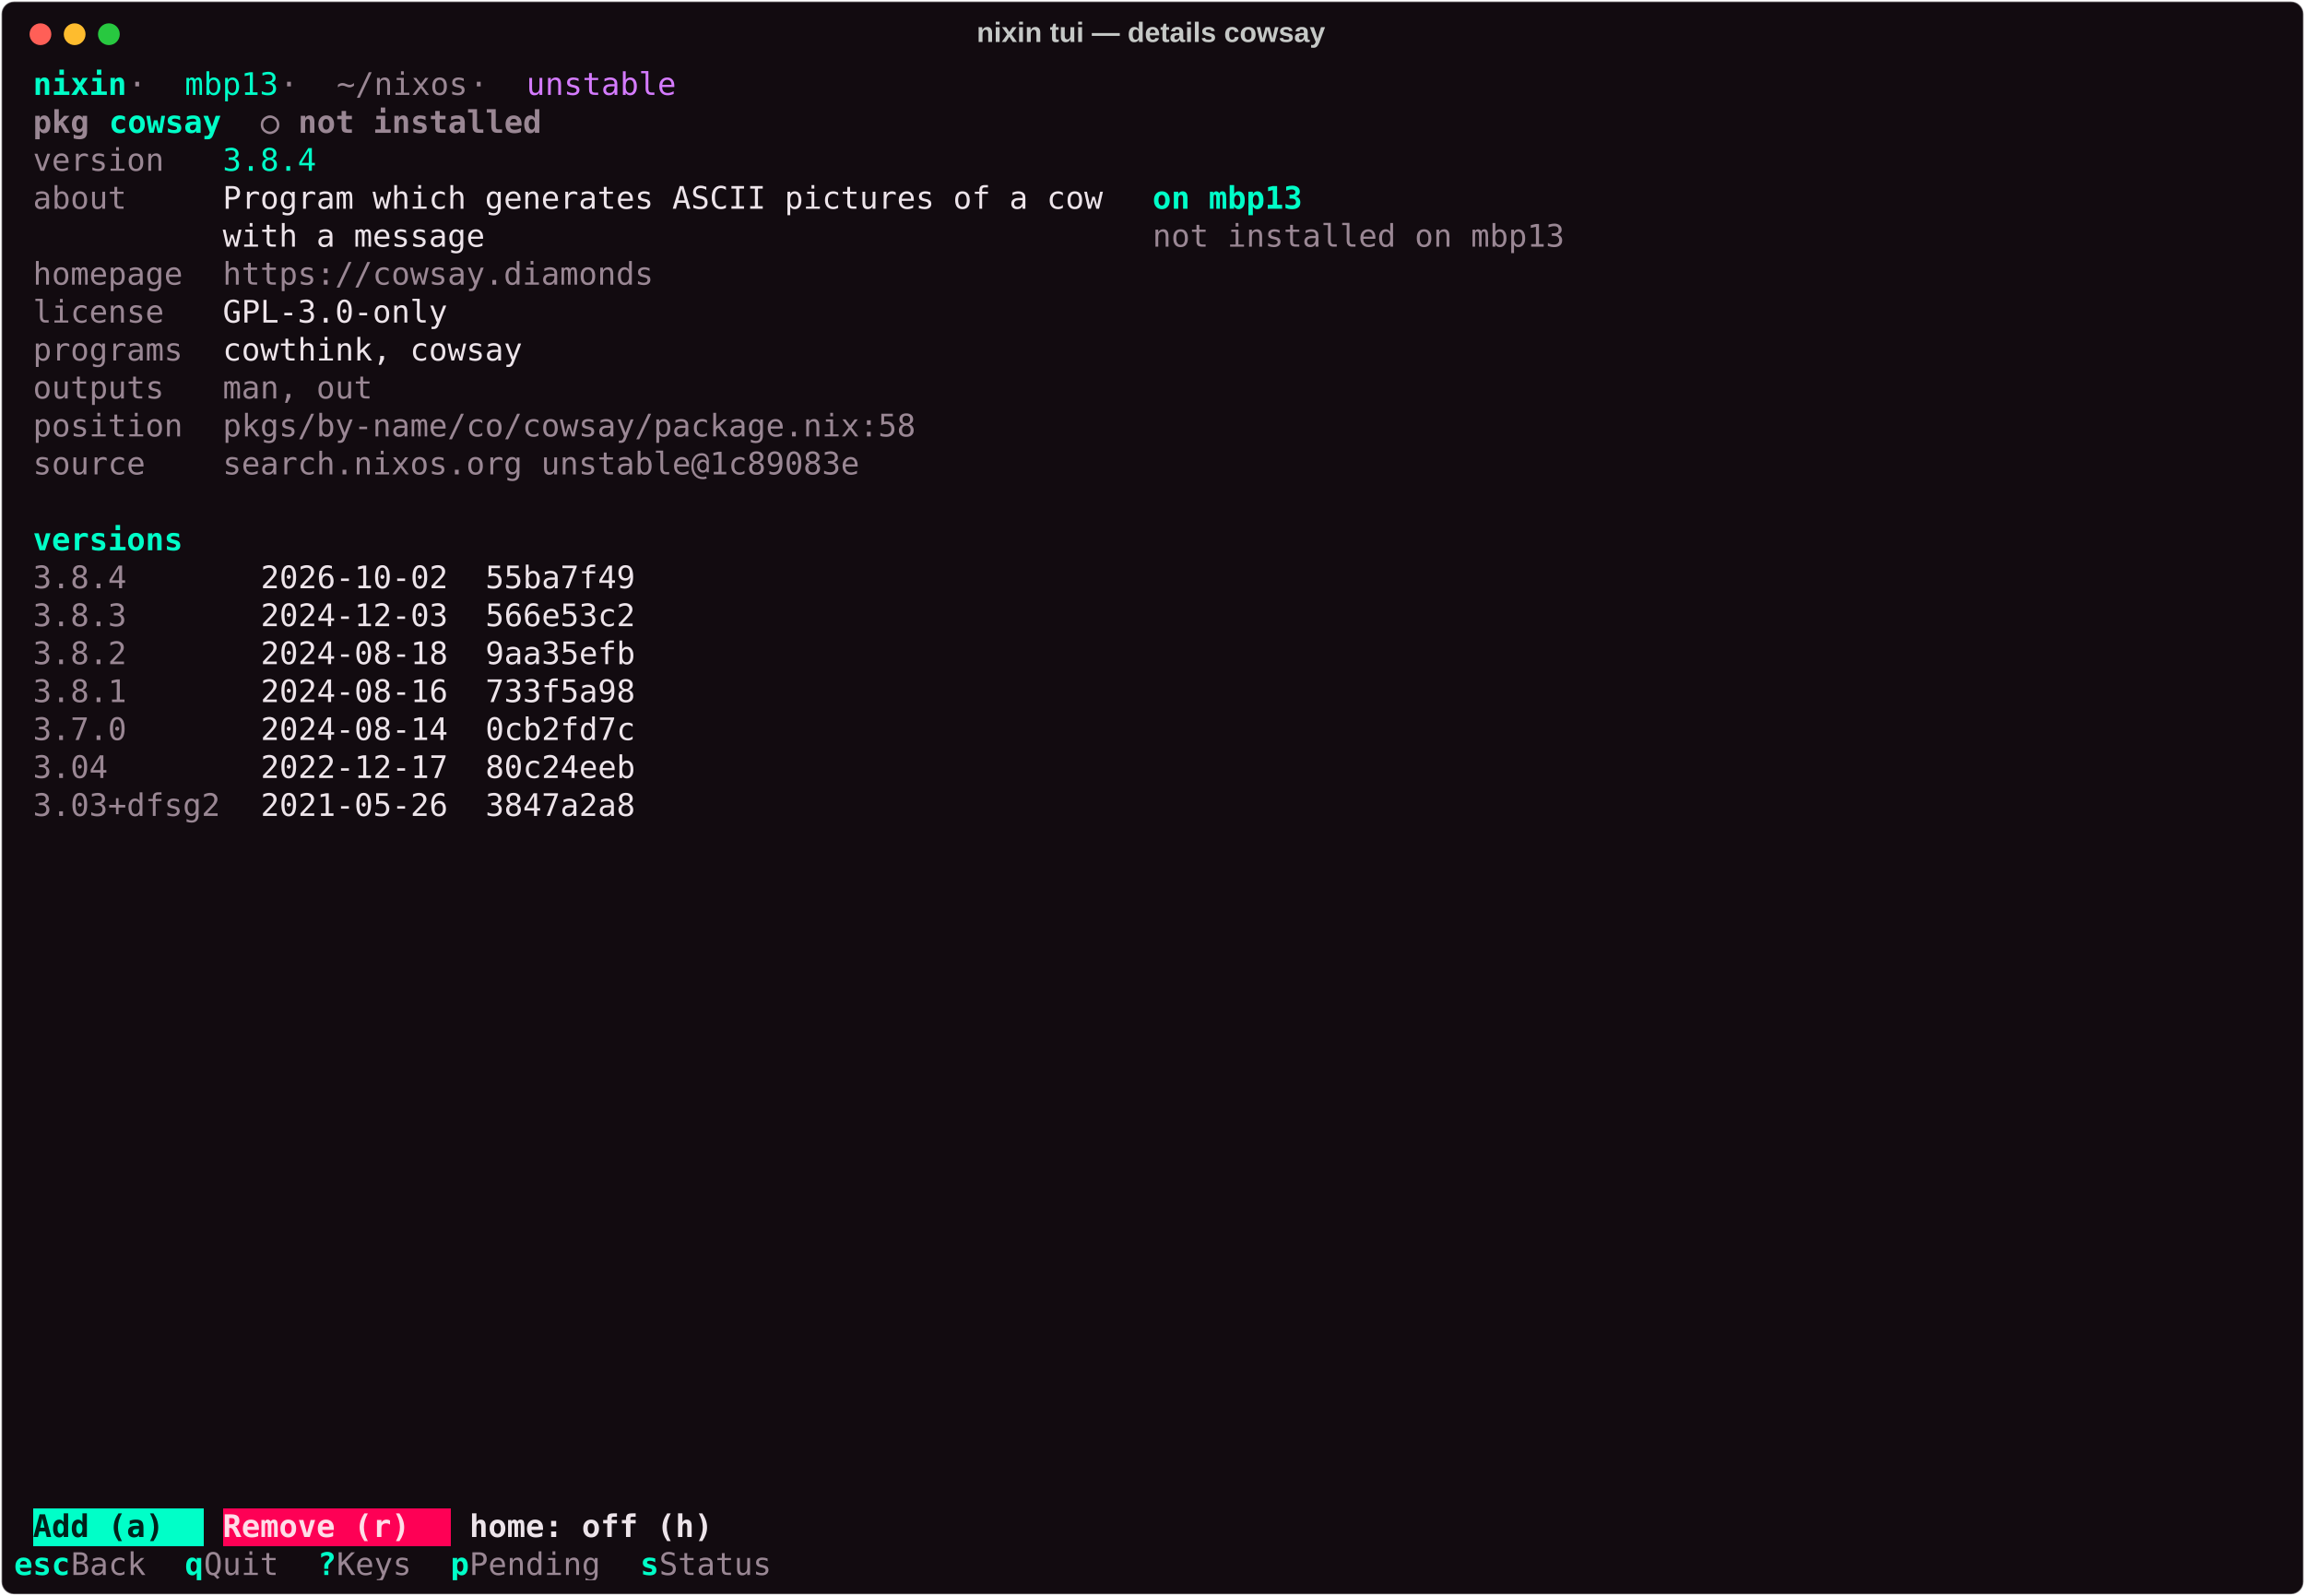
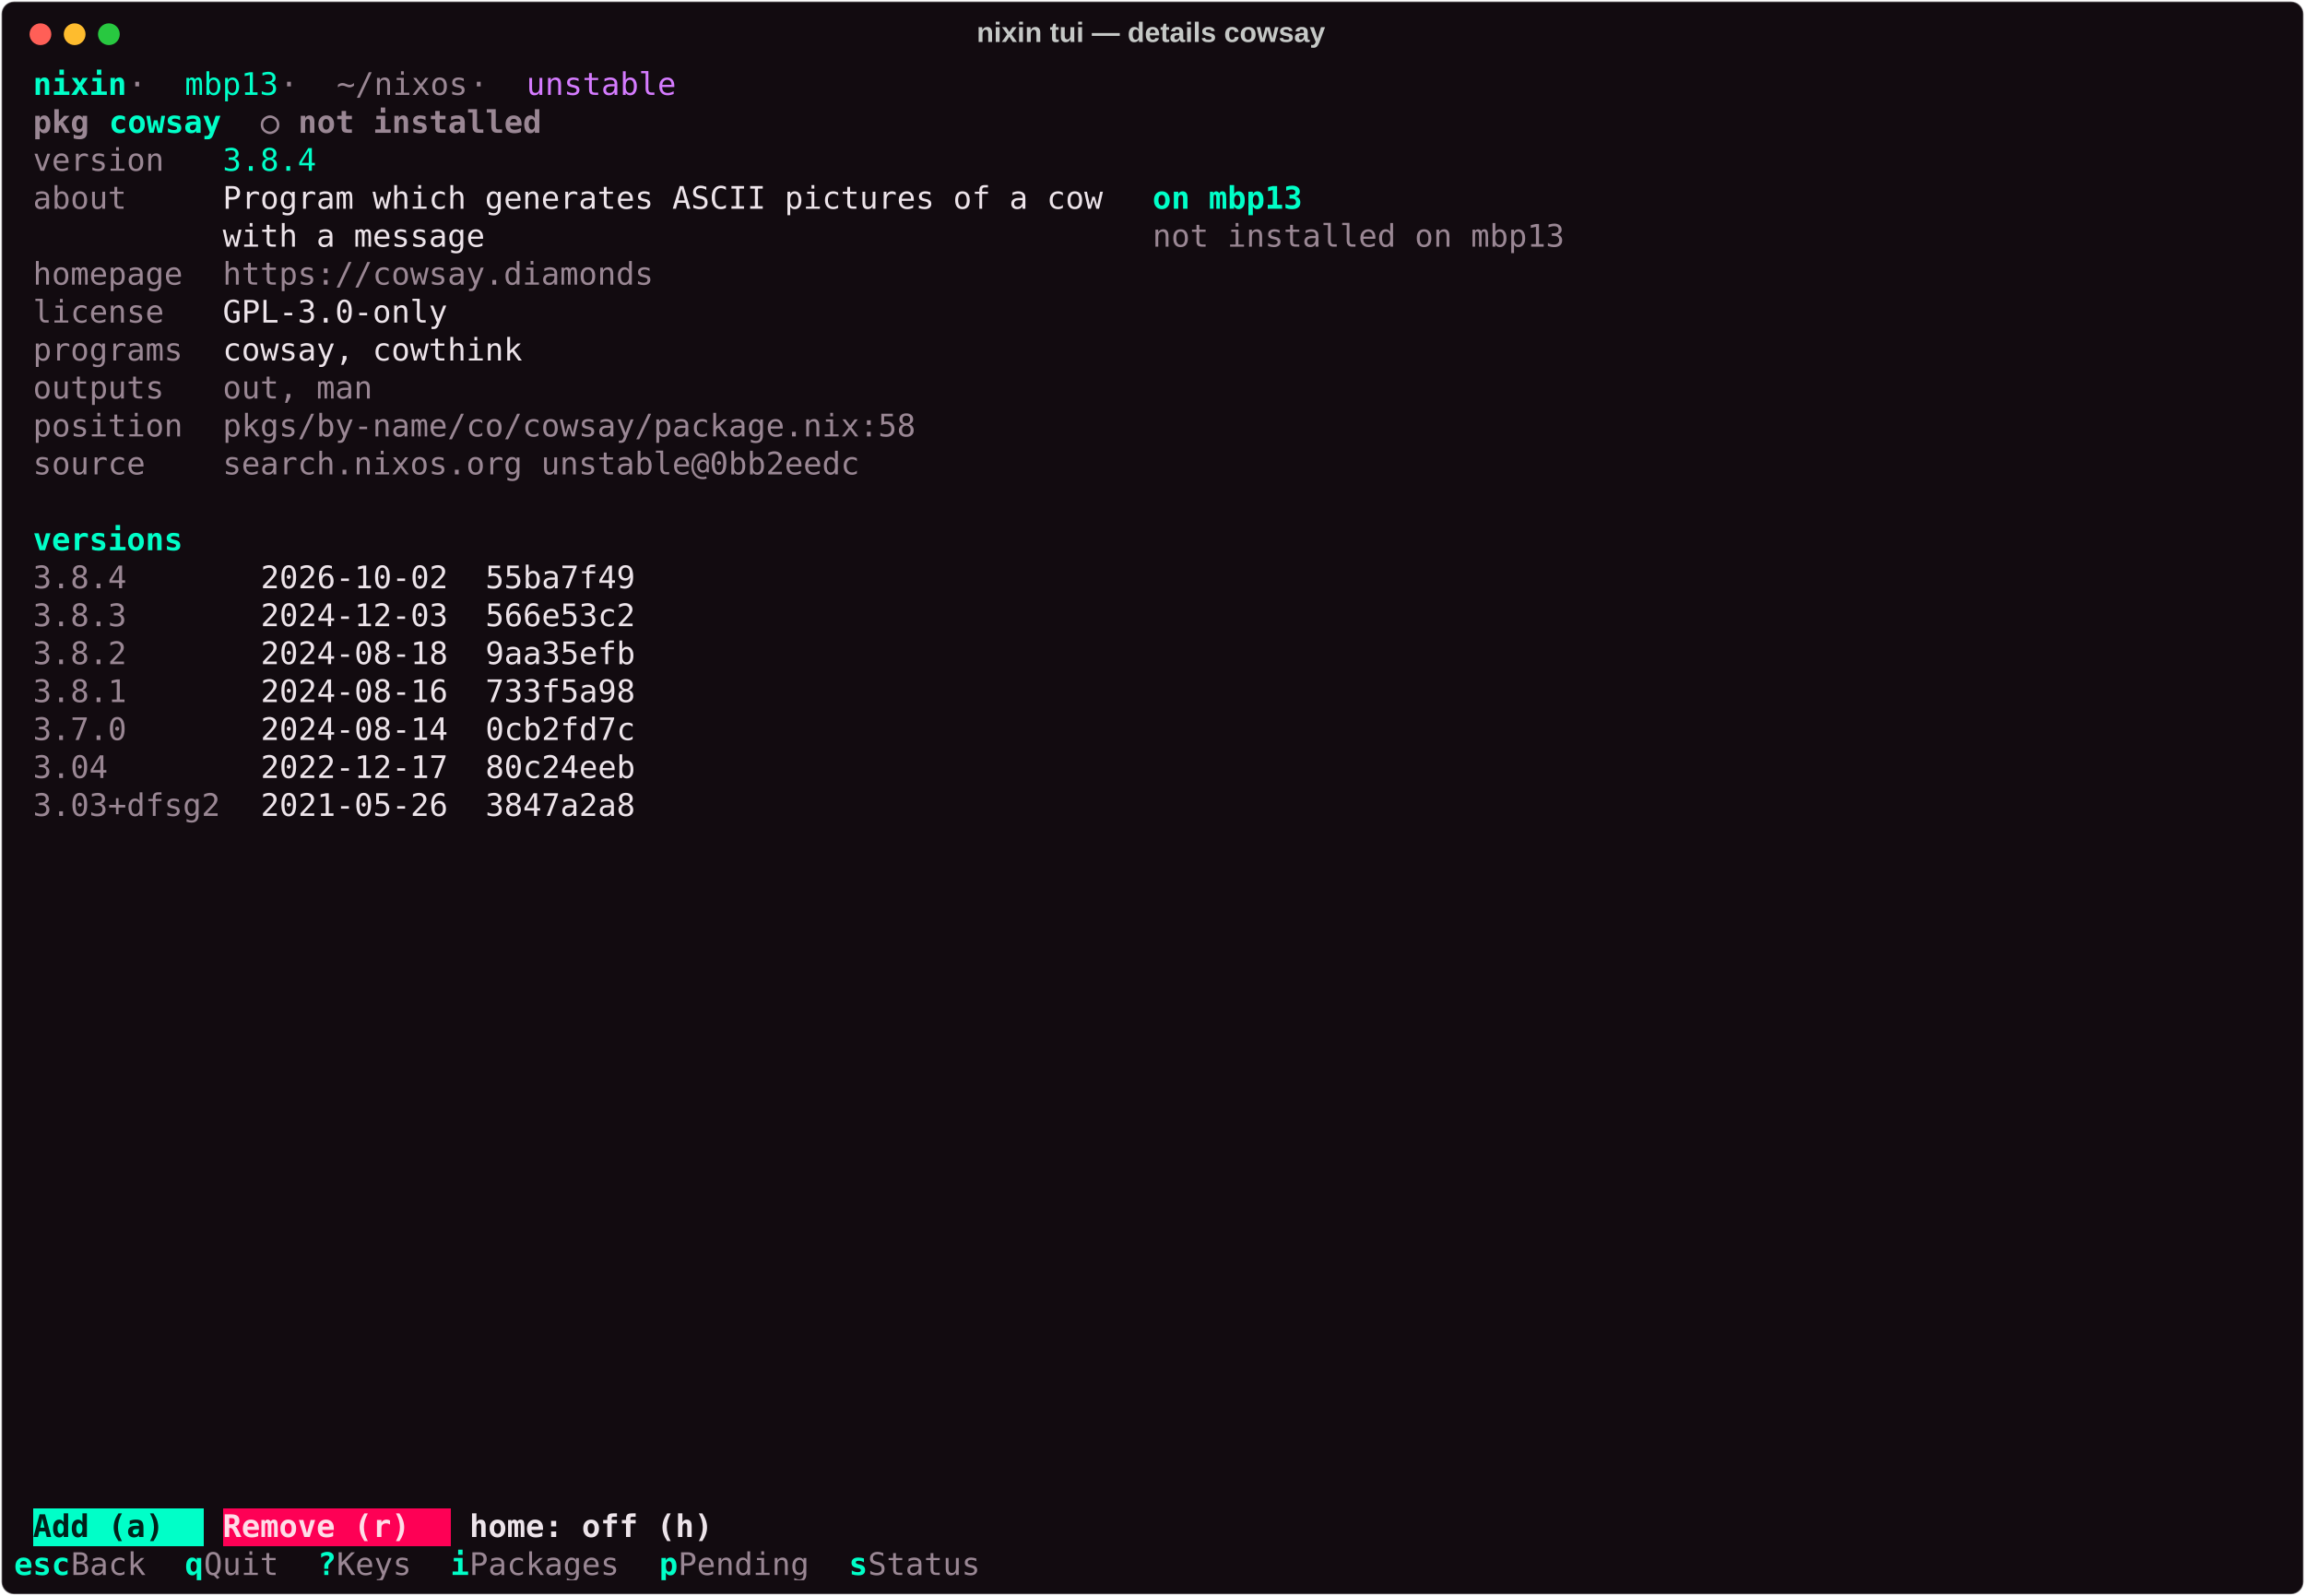
<svg xmlns="http://www.w3.org/2000/svg" class="rich-terminal" viewBox="0 0 1482 1026.0">
  <style>

    @font-face {
        font-family: "Fira Code";
        src: local("FiraCode-Regular"),
                url("https://cdnjs.cloudflare.com/ajax/libs/firacode/6.2.0/woff2/FiraCode-Regular.woff2") format("woff2"),
                url("https://cdnjs.cloudflare.com/ajax/libs/firacode/6.2.0/woff/FiraCode-Regular.woff") format("woff");
        font-style: normal;
        font-weight: 400;
    }
    @font-face {
        font-family: "Fira Code";
        src: local("FiraCode-Bold"),
                url("https://cdnjs.cloudflare.com/ajax/libs/firacode/6.2.0/woff2/FiraCode-Bold.woff2") format("woff2"),
                url("https://cdnjs.cloudflare.com/ajax/libs/firacode/6.2.0/woff/FiraCode-Bold.woff") format("woff");
        font-style: bold;
        font-weight: 700;
    }

-     .terminal-1803252256-matrix {
+     .terminal-4208472569-matrix {
        font-family: Fira Code, monospace;
        font-size: 20px;
        line-height: 24.4px;
        font-variant-east-asian: full-width;
    }

-     .terminal-1803252256-title {
+     .terminal-4208472569-title {
        font-size: 18px;
        font-weight: bold;
        font-family: arial;
    }

-     .terminal-1803252256-r1 { fill: #c5c8c6 }
- .terminal-1803252256-r2 { fill: #00ffc8;font-weight: bold }
- .terminal-1803252256-r3 { fill: #9a8794 }
- .terminal-1803252256-r4 { fill: #00ffc8 }
- .terminal-1803252256-r5 { fill: #d57bff }
- .terminal-1803252256-r6 { fill: #9a8794;font-weight: bold }
- .terminal-1803252256-r7 { fill: #ede4ea;font-weight: bold }
- .terminal-1803252256-r8 { fill: #ede4ea }
- .terminal-1803252256-r9 { fill: #00211a;font-weight: bold }
- .terminal-1803252256-r10 { fill: #fedde8;font-weight: bold }
+     .terminal-4208472569-r1 { fill: #c5c8c6 }
+ .terminal-4208472569-r2 { fill: #00ffc8;font-weight: bold }
+ .terminal-4208472569-r3 { fill: #9a8794 }
+ .terminal-4208472569-r4 { fill: #00ffc8 }
+ .terminal-4208472569-r5 { fill: #d57bff }
+ .terminal-4208472569-r6 { fill: #9a8794;font-weight: bold }
+ .terminal-4208472569-r7 { fill: #ede4ea;font-weight: bold }
+ .terminal-4208472569-r8 { fill: #ede4ea }
+ .terminal-4208472569-r9 { fill: #00211a;font-weight: bold }
+ .terminal-4208472569-r10 { fill: #fedde8;font-weight: bold }
    </style>
  <defs>
-     <clipPath id="terminal-1803252256-clip-terminal">
+     <clipPath id="terminal-4208472569-clip-terminal">
      <rect x="0" y="0" width="1463.0" height="975.0" />
    </clipPath>
-     <clipPath id="terminal-1803252256-line-0">
+     <clipPath id="terminal-4208472569-line-0">
      <rect x="0" y="1.5" width="1464" height="24.65" />
    </clipPath>
-     <clipPath id="terminal-1803252256-line-1">
+     <clipPath id="terminal-4208472569-line-1">
      <rect x="0" y="25.9" width="1464" height="24.65" />
    </clipPath>
-     <clipPath id="terminal-1803252256-line-2">
+     <clipPath id="terminal-4208472569-line-2">
      <rect x="0" y="50.3" width="1464" height="24.65" />
    </clipPath>
-     <clipPath id="terminal-1803252256-line-3">
+     <clipPath id="terminal-4208472569-line-3">
      <rect x="0" y="74.7" width="1464" height="24.65" />
    </clipPath>
-     <clipPath id="terminal-1803252256-line-4">
+     <clipPath id="terminal-4208472569-line-4">
      <rect x="0" y="99.1" width="1464" height="24.65" />
    </clipPath>
-     <clipPath id="terminal-1803252256-line-5">
+     <clipPath id="terminal-4208472569-line-5">
      <rect x="0" y="123.5" width="1464" height="24.65" />
    </clipPath>
-     <clipPath id="terminal-1803252256-line-6">
+     <clipPath id="terminal-4208472569-line-6">
      <rect x="0" y="147.9" width="1464" height="24.65" />
    </clipPath>
-     <clipPath id="terminal-1803252256-line-7">
+     <clipPath id="terminal-4208472569-line-7">
      <rect x="0" y="172.3" width="1464" height="24.65" />
    </clipPath>
-     <clipPath id="terminal-1803252256-line-8">
+     <clipPath id="terminal-4208472569-line-8">
      <rect x="0" y="196.7" width="1464" height="24.65" />
    </clipPath>
-     <clipPath id="terminal-1803252256-line-9">
+     <clipPath id="terminal-4208472569-line-9">
      <rect x="0" y="221.1" width="1464" height="24.65" />
    </clipPath>
-     <clipPath id="terminal-1803252256-line-10">
+     <clipPath id="terminal-4208472569-line-10">
      <rect x="0" y="245.5" width="1464" height="24.65" />
    </clipPath>
-     <clipPath id="terminal-1803252256-line-11">
+     <clipPath id="terminal-4208472569-line-11">
      <rect x="0" y="269.9" width="1464" height="24.65" />
    </clipPath>
-     <clipPath id="terminal-1803252256-line-12">
+     <clipPath id="terminal-4208472569-line-12">
      <rect x="0" y="294.3" width="1464" height="24.65" />
    </clipPath>
-     <clipPath id="terminal-1803252256-line-13">
+     <clipPath id="terminal-4208472569-line-13">
      <rect x="0" y="318.7" width="1464" height="24.65" />
    </clipPath>
-     <clipPath id="terminal-1803252256-line-14">
+     <clipPath id="terminal-4208472569-line-14">
      <rect x="0" y="343.1" width="1464" height="24.65" />
    </clipPath>
-     <clipPath id="terminal-1803252256-line-15">
+     <clipPath id="terminal-4208472569-line-15">
      <rect x="0" y="367.5" width="1464" height="24.65" />
    </clipPath>
-     <clipPath id="terminal-1803252256-line-16">
+     <clipPath id="terminal-4208472569-line-16">
      <rect x="0" y="391.9" width="1464" height="24.65" />
    </clipPath>
-     <clipPath id="terminal-1803252256-line-17">
+     <clipPath id="terminal-4208472569-line-17">
      <rect x="0" y="416.3" width="1464" height="24.65" />
    </clipPath>
-     <clipPath id="terminal-1803252256-line-18">
+     <clipPath id="terminal-4208472569-line-18">
      <rect x="0" y="440.7" width="1464" height="24.65" />
    </clipPath>
-     <clipPath id="terminal-1803252256-line-19">
+     <clipPath id="terminal-4208472569-line-19">
      <rect x="0" y="465.1" width="1464" height="24.65" />
    </clipPath>
-     <clipPath id="terminal-1803252256-line-20">
+     <clipPath id="terminal-4208472569-line-20">
      <rect x="0" y="489.5" width="1464" height="24.65" />
    </clipPath>
-     <clipPath id="terminal-1803252256-line-21">
+     <clipPath id="terminal-4208472569-line-21">
      <rect x="0" y="513.9" width="1464" height="24.65" />
    </clipPath>
-     <clipPath id="terminal-1803252256-line-22">
+     <clipPath id="terminal-4208472569-line-22">
      <rect x="0" y="538.3" width="1464" height="24.65" />
    </clipPath>
-     <clipPath id="terminal-1803252256-line-23">
+     <clipPath id="terminal-4208472569-line-23">
      <rect x="0" y="562.7" width="1464" height="24.65" />
    </clipPath>
-     <clipPath id="terminal-1803252256-line-24">
+     <clipPath id="terminal-4208472569-line-24">
      <rect x="0" y="587.1" width="1464" height="24.65" />
    </clipPath>
-     <clipPath id="terminal-1803252256-line-25">
+     <clipPath id="terminal-4208472569-line-25">
      <rect x="0" y="611.5" width="1464" height="24.65" />
    </clipPath>
-     <clipPath id="terminal-1803252256-line-26">
+     <clipPath id="terminal-4208472569-line-26">
      <rect x="0" y="635.9" width="1464" height="24.65" />
    </clipPath>
-     <clipPath id="terminal-1803252256-line-27">
+     <clipPath id="terminal-4208472569-line-27">
      <rect x="0" y="660.3" width="1464" height="24.65" />
    </clipPath>
-     <clipPath id="terminal-1803252256-line-28">
+     <clipPath id="terminal-4208472569-line-28">
      <rect x="0" y="684.7" width="1464" height="24.65" />
    </clipPath>
-     <clipPath id="terminal-1803252256-line-29">
+     <clipPath id="terminal-4208472569-line-29">
      <rect x="0" y="709.1" width="1464" height="24.65" />
    </clipPath>
-     <clipPath id="terminal-1803252256-line-30">
+     <clipPath id="terminal-4208472569-line-30">
      <rect x="0" y="733.5" width="1464" height="24.65" />
    </clipPath>
-     <clipPath id="terminal-1803252256-line-31">
+     <clipPath id="terminal-4208472569-line-31">
      <rect x="0" y="757.9" width="1464" height="24.65" />
    </clipPath>
-     <clipPath id="terminal-1803252256-line-32">
+     <clipPath id="terminal-4208472569-line-32">
      <rect x="0" y="782.3" width="1464" height="24.65" />
    </clipPath>
-     <clipPath id="terminal-1803252256-line-33">
+     <clipPath id="terminal-4208472569-line-33">
      <rect x="0" y="806.7" width="1464" height="24.65" />
    </clipPath>
-     <clipPath id="terminal-1803252256-line-34">
+     <clipPath id="terminal-4208472569-line-34">
      <rect x="0" y="831.1" width="1464" height="24.65" />
    </clipPath>
-     <clipPath id="terminal-1803252256-line-35">
+     <clipPath id="terminal-4208472569-line-35">
      <rect x="0" y="855.5" width="1464" height="24.65" />
    </clipPath>
-     <clipPath id="terminal-1803252256-line-36">
+     <clipPath id="terminal-4208472569-line-36">
      <rect x="0" y="879.9" width="1464" height="24.65" />
    </clipPath>
-     <clipPath id="terminal-1803252256-line-37">
+     <clipPath id="terminal-4208472569-line-37">
      <rect x="0" y="904.3" width="1464" height="24.65" />
    </clipPath>
-     <clipPath id="terminal-1803252256-line-38">
+     <clipPath id="terminal-4208472569-line-38">
      <rect x="0" y="928.7" width="1464" height="24.65" />
    </clipPath>
  </defs>
  <rect fill="#120b10" stroke="rgba(255,255,255,0.35)" stroke-width="1" x="1" y="1" width="1480" height="1024" rx="8" />
-   <text class="terminal-1803252256-title" fill="#c5c8c6" text-anchor="middle" x="740" y="27">nixin tui — details cowsay</text>
+   <text class="terminal-4208472569-title" fill="#c5c8c6" text-anchor="middle" x="740" y="27">nixin tui — details cowsay</text>
  <g transform="translate(26,22)">
    <circle cx="0" cy="0" r="7" fill="#ff5f57" />
    <circle cx="22" cy="0" r="7" fill="#febc2e" />
    <circle cx="44" cy="0" r="7" fill="#28c840" />
  </g>
-   <g transform="translate(9, 41)" clip-path="url(#terminal-1803252256-clip-terminal)">
+   <g transform="translate(9, 41)" clip-path="url(#terminal-4208472569-clip-terminal)">
    <rect fill="#00ffc8" x="12.2" y="928.7" width="109.8" height="24.65" shape-rendering="crispEdges" />
    <rect fill="#fe0055" x="134.2" y="928.7" width="146.4" height="24.65" shape-rendering="crispEdges" />
-     <g class="terminal-1803252256-matrix">
-       <text class="terminal-1803252256-r2" x="12.2" y="20" textLength="61" clip-path="url(#terminal-1803252256-line-0)">nixin</text>
-       <text class="terminal-1803252256-r3" x="73.2" y="20" textLength="36.6" clip-path="url(#terminal-1803252256-line-0)"> · </text>
-       <text class="terminal-1803252256-r4" x="109.8" y="20" textLength="61" clip-path="url(#terminal-1803252256-line-0)">mbp13</text>
-       <text class="terminal-1803252256-r3" x="170.8" y="20" textLength="36.6" clip-path="url(#terminal-1803252256-line-0)"> · </text>
-       <text class="terminal-1803252256-r3" x="207.4" y="20" textLength="85.4" clip-path="url(#terminal-1803252256-line-0)">~/nixos</text>
-       <text class="terminal-1803252256-r3" x="292.8" y="20" textLength="36.6" clip-path="url(#terminal-1803252256-line-0)"> · </text>
-       <text class="terminal-1803252256-r5" x="329.4" y="20" textLength="97.6" clip-path="url(#terminal-1803252256-line-0)">unstable</text>
-       <text class="terminal-1803252256-r1" x="1464" y="20" textLength="12.2" clip-path="url(#terminal-1803252256-line-0)">
- </text>
-       <text class="terminal-1803252256-r6" x="12.2" y="44.4" textLength="48.8" clip-path="url(#terminal-1803252256-line-1)">pkg </text>
-       <text class="terminal-1803252256-r2" x="61" y="44.4" textLength="73.2" clip-path="url(#terminal-1803252256-line-1)">cowsay</text>
-       <text class="terminal-1803252256-r6" x="158.6" y="44.4" textLength="183" clip-path="url(#terminal-1803252256-line-1)">○ not installed</text>
-       <text class="terminal-1803252256-r1" x="1464" y="44.4" textLength="12.2" clip-path="url(#terminal-1803252256-line-1)">
- </text>
-       <text class="terminal-1803252256-r3" x="12.2" y="68.8" textLength="97.6" clip-path="url(#terminal-1803252256-line-2)">version </text>
-       <text class="terminal-1803252256-r4" x="134.2" y="68.8" textLength="573.4" clip-path="url(#terminal-1803252256-line-2)">3.8.4                                          </text>
-       <text class="terminal-1803252256-r1" x="1464" y="68.8" textLength="12.2" clip-path="url(#terminal-1803252256-line-2)">
- </text>
-       <text class="terminal-1803252256-r3" x="12.2" y="93.2" textLength="97.6" clip-path="url(#terminal-1803252256-line-3)">about   </text>
-       <text class="terminal-1803252256-r8" x="134.2" y="93.2" textLength="573.4" clip-path="url(#terminal-1803252256-line-3)">Program which generates ASCII pictures of a cow</text>
-       <text class="terminal-1803252256-r2" x="732" y="93.2" textLength="97.6" clip-path="url(#terminal-1803252256-line-3)">on mbp13</text>
-       <text class="terminal-1803252256-r1" x="1464" y="93.2" textLength="12.2" clip-path="url(#terminal-1803252256-line-3)">
- </text>
-       <text class="terminal-1803252256-r8" x="134.2" y="117.6" textLength="573.4" clip-path="url(#terminal-1803252256-line-4)">with a message                                 </text>
-       <text class="terminal-1803252256-r3" x="732" y="117.6" textLength="268.4" clip-path="url(#terminal-1803252256-line-4)">not installed on mbp13</text>
-       <text class="terminal-1803252256-r1" x="1464" y="117.6" textLength="12.2" clip-path="url(#terminal-1803252256-line-4)">
- </text>
-       <text class="terminal-1803252256-r3" x="12.2" y="142" textLength="97.6" clip-path="url(#terminal-1803252256-line-5)">homepage</text>
-       <text class="terminal-1803252256-r3" x="134.2" y="142" textLength="573.4" clip-path="url(#terminal-1803252256-line-5)">https://cowsay.diamonds                        </text>
-       <text class="terminal-1803252256-r1" x="1464" y="142" textLength="12.2" clip-path="url(#terminal-1803252256-line-5)">
- </text>
-       <text class="terminal-1803252256-r3" x="12.2" y="166.4" textLength="97.6" clip-path="url(#terminal-1803252256-line-6)">license </text>
-       <text class="terminal-1803252256-r8" x="134.2" y="166.4" textLength="573.4" clip-path="url(#terminal-1803252256-line-6)">GPL-3.0-only                                   </text>
-       <text class="terminal-1803252256-r1" x="1464" y="166.4" textLength="12.2" clip-path="url(#terminal-1803252256-line-6)">
- </text>
-       <text class="terminal-1803252256-r3" x="12.2" y="190.8" textLength="97.6" clip-path="url(#terminal-1803252256-line-7)">programs</text>
-       <text class="terminal-1803252256-r8" x="134.2" y="190.8" textLength="573.4" clip-path="url(#terminal-1803252256-line-7)">cowthink, cowsay                               </text>
-       <text class="terminal-1803252256-r1" x="1464" y="190.8" textLength="12.2" clip-path="url(#terminal-1803252256-line-7)">
- </text>
-       <text class="terminal-1803252256-r3" x="12.2" y="215.2" textLength="97.6" clip-path="url(#terminal-1803252256-line-8)">outputs </text>
-       <text class="terminal-1803252256-r3" x="134.2" y="215.2" textLength="573.4" clip-path="url(#terminal-1803252256-line-8)">man, out                                       </text>
-       <text class="terminal-1803252256-r1" x="1464" y="215.2" textLength="12.2" clip-path="url(#terminal-1803252256-line-8)">
- </text>
-       <text class="terminal-1803252256-r3" x="12.2" y="239.6" textLength="97.6" clip-path="url(#terminal-1803252256-line-9)">position</text>
-       <text class="terminal-1803252256-r3" x="134.2" y="239.6" textLength="573.4" clip-path="url(#terminal-1803252256-line-9)">pkgs/by-name/co/cowsay/package.nix:58          </text>
-       <text class="terminal-1803252256-r1" x="1464" y="239.6" textLength="12.2" clip-path="url(#terminal-1803252256-line-9)">
- </text>
-       <text class="terminal-1803252256-r3" x="12.2" y="264" textLength="97.6" clip-path="url(#terminal-1803252256-line-10)">source  </text>
-       <text class="terminal-1803252256-r3" x="134.2" y="264" textLength="573.4" clip-path="url(#terminal-1803252256-line-10)">search.nixos.org unstable@1c89083e             </text>
-       <text class="terminal-1803252256-r1" x="1464" y="264" textLength="12.2" clip-path="url(#terminal-1803252256-line-10)">
- </text>
-       <text class="terminal-1803252256-r1" x="1464" y="288.4" textLength="12.2" clip-path="url(#terminal-1803252256-line-11)">
- </text>
-       <text class="terminal-1803252256-r2" x="12.2" y="312.8" textLength="97.6" clip-path="url(#terminal-1803252256-line-12)">versions</text>
-       <text class="terminal-1803252256-r1" x="1464" y="312.8" textLength="12.2" clip-path="url(#terminal-1803252256-line-12)">
- </text>
-       <text class="terminal-1803252256-r3" x="12.2" y="337.2" textLength="122" clip-path="url(#terminal-1803252256-line-13)">3.8.4     </text>
-       <text class="terminal-1803252256-r8" x="158.6" y="337.2" textLength="549" clip-path="url(#terminal-1803252256-line-13)">2026-10-02  55ba7f49                         </text>
-       <text class="terminal-1803252256-r1" x="1464" y="337.2" textLength="12.2" clip-path="url(#terminal-1803252256-line-13)">
- </text>
-       <text class="terminal-1803252256-r3" x="12.2" y="361.6" textLength="122" clip-path="url(#terminal-1803252256-line-14)">3.8.3     </text>
-       <text class="terminal-1803252256-r8" x="158.6" y="361.6" textLength="549" clip-path="url(#terminal-1803252256-line-14)">2024-12-03  566e53c2                         </text>
-       <text class="terminal-1803252256-r1" x="1464" y="361.6" textLength="12.2" clip-path="url(#terminal-1803252256-line-14)">
- </text>
-       <text class="terminal-1803252256-r3" x="12.2" y="386" textLength="122" clip-path="url(#terminal-1803252256-line-15)">3.8.2     </text>
-       <text class="terminal-1803252256-r8" x="158.6" y="386" textLength="549" clip-path="url(#terminal-1803252256-line-15)">2024-08-18  9aa35efb                         </text>
-       <text class="terminal-1803252256-r1" x="1464" y="386" textLength="12.2" clip-path="url(#terminal-1803252256-line-15)">
- </text>
-       <text class="terminal-1803252256-r3" x="12.2" y="410.4" textLength="122" clip-path="url(#terminal-1803252256-line-16)">3.8.1     </text>
-       <text class="terminal-1803252256-r8" x="158.6" y="410.4" textLength="549" clip-path="url(#terminal-1803252256-line-16)">2024-08-16  733f5a98                         </text>
-       <text class="terminal-1803252256-r1" x="1464" y="410.4" textLength="12.2" clip-path="url(#terminal-1803252256-line-16)">
- </text>
-       <text class="terminal-1803252256-r3" x="12.2" y="434.8" textLength="122" clip-path="url(#terminal-1803252256-line-17)">3.7.0     </text>
-       <text class="terminal-1803252256-r8" x="158.6" y="434.8" textLength="549" clip-path="url(#terminal-1803252256-line-17)">2024-08-14  0cb2fd7c                         </text>
-       <text class="terminal-1803252256-r1" x="1464" y="434.8" textLength="12.2" clip-path="url(#terminal-1803252256-line-17)">
- </text>
-       <text class="terminal-1803252256-r3" x="12.2" y="459.2" textLength="122" clip-path="url(#terminal-1803252256-line-18)">3.04      </text>
-       <text class="terminal-1803252256-r8" x="158.6" y="459.2" textLength="549" clip-path="url(#terminal-1803252256-line-18)">2022-12-17  80c24eeb                         </text>
-       <text class="terminal-1803252256-r1" x="1464" y="459.2" textLength="12.2" clip-path="url(#terminal-1803252256-line-18)">
- </text>
-       <text class="terminal-1803252256-r3" x="12.2" y="483.6" textLength="122" clip-path="url(#terminal-1803252256-line-19)">3.03+dfsg2</text>
-       <text class="terminal-1803252256-r8" x="158.6" y="483.6" textLength="549" clip-path="url(#terminal-1803252256-line-19)">2021-05-26  3847a2a8                         </text>
-       <text class="terminal-1803252256-r1" x="1464" y="483.6" textLength="12.2" clip-path="url(#terminal-1803252256-line-19)">
- </text>
-       <text class="terminal-1803252256-r1" x="1464" y="508" textLength="12.2" clip-path="url(#terminal-1803252256-line-20)">
- </text>
-       <text class="terminal-1803252256-r1" x="1464" y="532.4" textLength="12.2" clip-path="url(#terminal-1803252256-line-21)">
- </text>
-       <text class="terminal-1803252256-r1" x="1464" y="556.8" textLength="12.2" clip-path="url(#terminal-1803252256-line-22)">
- </text>
-       <text class="terminal-1803252256-r1" x="1464" y="581.2" textLength="12.2" clip-path="url(#terminal-1803252256-line-23)">
- </text>
-       <text class="terminal-1803252256-r1" x="1464" y="605.6" textLength="12.2" clip-path="url(#terminal-1803252256-line-24)">
- </text>
-       <text class="terminal-1803252256-r1" x="1464" y="630" textLength="12.2" clip-path="url(#terminal-1803252256-line-25)">
- </text>
-       <text class="terminal-1803252256-r1" x="1464" y="654.4" textLength="12.2" clip-path="url(#terminal-1803252256-line-26)">
- </text>
-       <text class="terminal-1803252256-r1" x="1464" y="678.8" textLength="12.2" clip-path="url(#terminal-1803252256-line-27)">
- </text>
-       <text class="terminal-1803252256-r1" x="1464" y="703.2" textLength="12.2" clip-path="url(#terminal-1803252256-line-28)">
- </text>
-       <text class="terminal-1803252256-r1" x="1464" y="727.6" textLength="12.2" clip-path="url(#terminal-1803252256-line-29)">
- </text>
-       <text class="terminal-1803252256-r1" x="1464" y="752" textLength="12.2" clip-path="url(#terminal-1803252256-line-30)">
- </text>
-       <text class="terminal-1803252256-r1" x="1464" y="776.4" textLength="12.2" clip-path="url(#terminal-1803252256-line-31)">
- </text>
-       <text class="terminal-1803252256-r1" x="1464" y="800.8" textLength="12.2" clip-path="url(#terminal-1803252256-line-32)">
- </text>
-       <text class="terminal-1803252256-r1" x="1464" y="825.2" textLength="12.2" clip-path="url(#terminal-1803252256-line-33)">
- </text>
-       <text class="terminal-1803252256-r1" x="1464" y="849.6" textLength="12.2" clip-path="url(#terminal-1803252256-line-34)">
- </text>
-       <text class="terminal-1803252256-r1" x="1464" y="874" textLength="12.2" clip-path="url(#terminal-1803252256-line-35)">
- </text>
-       <text class="terminal-1803252256-r1" x="1464" y="898.4" textLength="12.2" clip-path="url(#terminal-1803252256-line-36)">
- </text>
-       <text class="terminal-1803252256-r1" x="1464" y="922.8" textLength="12.2" clip-path="url(#terminal-1803252256-line-37)">
- </text>
-       <text class="terminal-1803252256-r9" x="12.2" y="947.2" textLength="109.8" clip-path="url(#terminal-1803252256-line-38)"> Add (a) </text>
-       <text class="terminal-1803252256-r10" x="134.2" y="947.2" textLength="146.4" clip-path="url(#terminal-1803252256-line-38)"> Remove (r) </text>
-       <text class="terminal-1803252256-r7" x="292.8" y="947.2" textLength="183" clip-path="url(#terminal-1803252256-line-38)"> home: off (h) </text>
-       <text class="terminal-1803252256-r1" x="1464" y="947.2" textLength="12.2" clip-path="url(#terminal-1803252256-line-38)">
- </text>
-       <text class="terminal-1803252256-r2" x="0" y="971.6" textLength="36.6" clip-path="url(#terminal-1803252256-line-39)">esc</text>
-       <text class="terminal-1803252256-r3" x="36.6" y="971.6" textLength="61" clip-path="url(#terminal-1803252256-line-39)"> Back</text>
-       <text class="terminal-1803252256-r2" x="109.8" y="971.6" textLength="12.2" clip-path="url(#terminal-1803252256-line-39)">q</text>
-       <text class="terminal-1803252256-r3" x="122" y="971.6" textLength="61" clip-path="url(#terminal-1803252256-line-39)"> Quit</text>
-       <text class="terminal-1803252256-r2" x="195.2" y="971.6" textLength="12.2" clip-path="url(#terminal-1803252256-line-39)">?</text>
-       <text class="terminal-1803252256-r3" x="207.4" y="971.6" textLength="61" clip-path="url(#terminal-1803252256-line-39)"> Keys</text>
-       <text class="terminal-1803252256-r2" x="280.6" y="971.6" textLength="12.2" clip-path="url(#terminal-1803252256-line-39)">p</text>
-       <text class="terminal-1803252256-r3" x="292.8" y="971.6" textLength="97.6" clip-path="url(#terminal-1803252256-line-39)"> Pending</text>
-       <text class="terminal-1803252256-r2" x="402.6" y="971.6" textLength="12.2" clip-path="url(#terminal-1803252256-line-39)">s</text>
-       <text class="terminal-1803252256-r3" x="414.8" y="971.6" textLength="85.4" clip-path="url(#terminal-1803252256-line-39)"> Status</text>
+     <g class="terminal-4208472569-matrix">
+       <text class="terminal-4208472569-r2" x="12.2" y="20" textLength="61" clip-path="url(#terminal-4208472569-line-0)">nixin</text>
+       <text class="terminal-4208472569-r3" x="73.2" y="20" textLength="36.6" clip-path="url(#terminal-4208472569-line-0)"> · </text>
+       <text class="terminal-4208472569-r4" x="109.8" y="20" textLength="61" clip-path="url(#terminal-4208472569-line-0)">mbp13</text>
+       <text class="terminal-4208472569-r3" x="170.8" y="20" textLength="36.6" clip-path="url(#terminal-4208472569-line-0)"> · </text>
+       <text class="terminal-4208472569-r3" x="207.4" y="20" textLength="85.4" clip-path="url(#terminal-4208472569-line-0)">~/nixos</text>
+       <text class="terminal-4208472569-r3" x="292.8" y="20" textLength="36.6" clip-path="url(#terminal-4208472569-line-0)"> · </text>
+       <text class="terminal-4208472569-r5" x="329.4" y="20" textLength="97.6" clip-path="url(#terminal-4208472569-line-0)">unstable</text>
+       <text class="terminal-4208472569-r1" x="1464" y="20" textLength="12.2" clip-path="url(#terminal-4208472569-line-0)">
+ </text>
+       <text class="terminal-4208472569-r6" x="12.2" y="44.4" textLength="48.8" clip-path="url(#terminal-4208472569-line-1)">pkg </text>
+       <text class="terminal-4208472569-r2" x="61" y="44.4" textLength="73.2" clip-path="url(#terminal-4208472569-line-1)">cowsay</text>
+       <text class="terminal-4208472569-r6" x="158.6" y="44.4" textLength="183" clip-path="url(#terminal-4208472569-line-1)">○ not installed</text>
+       <text class="terminal-4208472569-r1" x="1464" y="44.4" textLength="12.2" clip-path="url(#terminal-4208472569-line-1)">
+ </text>
+       <text class="terminal-4208472569-r3" x="12.2" y="68.8" textLength="97.6" clip-path="url(#terminal-4208472569-line-2)">version </text>
+       <text class="terminal-4208472569-r4" x="134.2" y="68.8" textLength="573.4" clip-path="url(#terminal-4208472569-line-2)">3.8.4                                          </text>
+       <text class="terminal-4208472569-r1" x="1464" y="68.8" textLength="12.2" clip-path="url(#terminal-4208472569-line-2)">
+ </text>
+       <text class="terminal-4208472569-r3" x="12.2" y="93.2" textLength="97.6" clip-path="url(#terminal-4208472569-line-3)">about   </text>
+       <text class="terminal-4208472569-r8" x="134.2" y="93.2" textLength="573.4" clip-path="url(#terminal-4208472569-line-3)">Program which generates ASCII pictures of a cow</text>
+       <text class="terminal-4208472569-r2" x="732" y="93.2" textLength="97.6" clip-path="url(#terminal-4208472569-line-3)">on mbp13</text>
+       <text class="terminal-4208472569-r1" x="1464" y="93.2" textLength="12.2" clip-path="url(#terminal-4208472569-line-3)">
+ </text>
+       <text class="terminal-4208472569-r8" x="134.2" y="117.6" textLength="573.4" clip-path="url(#terminal-4208472569-line-4)">with a message                                 </text>
+       <text class="terminal-4208472569-r3" x="732" y="117.6" textLength="268.4" clip-path="url(#terminal-4208472569-line-4)">not installed on mbp13</text>
+       <text class="terminal-4208472569-r1" x="1464" y="117.6" textLength="12.2" clip-path="url(#terminal-4208472569-line-4)">
+ </text>
+       <text class="terminal-4208472569-r3" x="12.2" y="142" textLength="97.6" clip-path="url(#terminal-4208472569-line-5)">homepage</text>
+       <text class="terminal-4208472569-r3" x="134.2" y="142" textLength="573.4" clip-path="url(#terminal-4208472569-line-5)">https://cowsay.diamonds                        </text>
+       <text class="terminal-4208472569-r1" x="1464" y="142" textLength="12.2" clip-path="url(#terminal-4208472569-line-5)">
+ </text>
+       <text class="terminal-4208472569-r3" x="12.2" y="166.4" textLength="97.6" clip-path="url(#terminal-4208472569-line-6)">license </text>
+       <text class="terminal-4208472569-r8" x="134.2" y="166.4" textLength="573.4" clip-path="url(#terminal-4208472569-line-6)">GPL-3.0-only                                   </text>
+       <text class="terminal-4208472569-r1" x="1464" y="166.4" textLength="12.2" clip-path="url(#terminal-4208472569-line-6)">
+ </text>
+       <text class="terminal-4208472569-r3" x="12.2" y="190.8" textLength="97.6" clip-path="url(#terminal-4208472569-line-7)">programs</text>
+       <text class="terminal-4208472569-r8" x="134.2" y="190.8" textLength="573.4" clip-path="url(#terminal-4208472569-line-7)">cowsay, cowthink                               </text>
+       <text class="terminal-4208472569-r1" x="1464" y="190.8" textLength="12.2" clip-path="url(#terminal-4208472569-line-7)">
+ </text>
+       <text class="terminal-4208472569-r3" x="12.2" y="215.2" textLength="97.6" clip-path="url(#terminal-4208472569-line-8)">outputs </text>
+       <text class="terminal-4208472569-r3" x="134.2" y="215.2" textLength="573.4" clip-path="url(#terminal-4208472569-line-8)">out, man                                       </text>
+       <text class="terminal-4208472569-r1" x="1464" y="215.2" textLength="12.2" clip-path="url(#terminal-4208472569-line-8)">
+ </text>
+       <text class="terminal-4208472569-r3" x="12.2" y="239.6" textLength="97.6" clip-path="url(#terminal-4208472569-line-9)">position</text>
+       <text class="terminal-4208472569-r3" x="134.2" y="239.6" textLength="573.4" clip-path="url(#terminal-4208472569-line-9)">pkgs/by-name/co/cowsay/package.nix:58          </text>
+       <text class="terminal-4208472569-r1" x="1464" y="239.6" textLength="12.2" clip-path="url(#terminal-4208472569-line-9)">
+ </text>
+       <text class="terminal-4208472569-r3" x="12.2" y="264" textLength="97.6" clip-path="url(#terminal-4208472569-line-10)">source  </text>
+       <text class="terminal-4208472569-r3" x="134.2" y="264" textLength="573.4" clip-path="url(#terminal-4208472569-line-10)">search.nixos.org unstable@0bb2eedc             </text>
+       <text class="terminal-4208472569-r1" x="1464" y="264" textLength="12.2" clip-path="url(#terminal-4208472569-line-10)">
+ </text>
+       <text class="terminal-4208472569-r1" x="1464" y="288.4" textLength="12.2" clip-path="url(#terminal-4208472569-line-11)">
+ </text>
+       <text class="terminal-4208472569-r2" x="12.2" y="312.8" textLength="97.6" clip-path="url(#terminal-4208472569-line-12)">versions</text>
+       <text class="terminal-4208472569-r1" x="1464" y="312.8" textLength="12.2" clip-path="url(#terminal-4208472569-line-12)">
+ </text>
+       <text class="terminal-4208472569-r3" x="12.2" y="337.2" textLength="122" clip-path="url(#terminal-4208472569-line-13)">3.8.4     </text>
+       <text class="terminal-4208472569-r8" x="158.6" y="337.2" textLength="549" clip-path="url(#terminal-4208472569-line-13)">2026-10-02  55ba7f49                         </text>
+       <text class="terminal-4208472569-r1" x="1464" y="337.2" textLength="12.2" clip-path="url(#terminal-4208472569-line-13)">
+ </text>
+       <text class="terminal-4208472569-r3" x="12.2" y="361.6" textLength="122" clip-path="url(#terminal-4208472569-line-14)">3.8.3     </text>
+       <text class="terminal-4208472569-r8" x="158.6" y="361.6" textLength="549" clip-path="url(#terminal-4208472569-line-14)">2024-12-03  566e53c2                         </text>
+       <text class="terminal-4208472569-r1" x="1464" y="361.6" textLength="12.2" clip-path="url(#terminal-4208472569-line-14)">
+ </text>
+       <text class="terminal-4208472569-r3" x="12.2" y="386" textLength="122" clip-path="url(#terminal-4208472569-line-15)">3.8.2     </text>
+       <text class="terminal-4208472569-r8" x="158.6" y="386" textLength="549" clip-path="url(#terminal-4208472569-line-15)">2024-08-18  9aa35efb                         </text>
+       <text class="terminal-4208472569-r1" x="1464" y="386" textLength="12.2" clip-path="url(#terminal-4208472569-line-15)">
+ </text>
+       <text class="terminal-4208472569-r3" x="12.2" y="410.4" textLength="122" clip-path="url(#terminal-4208472569-line-16)">3.8.1     </text>
+       <text class="terminal-4208472569-r8" x="158.6" y="410.4" textLength="549" clip-path="url(#terminal-4208472569-line-16)">2024-08-16  733f5a98                         </text>
+       <text class="terminal-4208472569-r1" x="1464" y="410.4" textLength="12.2" clip-path="url(#terminal-4208472569-line-16)">
+ </text>
+       <text class="terminal-4208472569-r3" x="12.2" y="434.8" textLength="122" clip-path="url(#terminal-4208472569-line-17)">3.7.0     </text>
+       <text class="terminal-4208472569-r8" x="158.6" y="434.8" textLength="549" clip-path="url(#terminal-4208472569-line-17)">2024-08-14  0cb2fd7c                         </text>
+       <text class="terminal-4208472569-r1" x="1464" y="434.8" textLength="12.2" clip-path="url(#terminal-4208472569-line-17)">
+ </text>
+       <text class="terminal-4208472569-r3" x="12.2" y="459.2" textLength="122" clip-path="url(#terminal-4208472569-line-18)">3.04      </text>
+       <text class="terminal-4208472569-r8" x="158.6" y="459.2" textLength="549" clip-path="url(#terminal-4208472569-line-18)">2022-12-17  80c24eeb                         </text>
+       <text class="terminal-4208472569-r1" x="1464" y="459.2" textLength="12.2" clip-path="url(#terminal-4208472569-line-18)">
+ </text>
+       <text class="terminal-4208472569-r3" x="12.2" y="483.6" textLength="122" clip-path="url(#terminal-4208472569-line-19)">3.03+dfsg2</text>
+       <text class="terminal-4208472569-r8" x="158.6" y="483.6" textLength="549" clip-path="url(#terminal-4208472569-line-19)">2021-05-26  3847a2a8                         </text>
+       <text class="terminal-4208472569-r1" x="1464" y="483.6" textLength="12.2" clip-path="url(#terminal-4208472569-line-19)">
+ </text>
+       <text class="terminal-4208472569-r1" x="1464" y="508" textLength="12.2" clip-path="url(#terminal-4208472569-line-20)">
+ </text>
+       <text class="terminal-4208472569-r1" x="1464" y="532.4" textLength="12.2" clip-path="url(#terminal-4208472569-line-21)">
+ </text>
+       <text class="terminal-4208472569-r1" x="1464" y="556.8" textLength="12.2" clip-path="url(#terminal-4208472569-line-22)">
+ </text>
+       <text class="terminal-4208472569-r1" x="1464" y="581.2" textLength="12.2" clip-path="url(#terminal-4208472569-line-23)">
+ </text>
+       <text class="terminal-4208472569-r1" x="1464" y="605.6" textLength="12.2" clip-path="url(#terminal-4208472569-line-24)">
+ </text>
+       <text class="terminal-4208472569-r1" x="1464" y="630" textLength="12.2" clip-path="url(#terminal-4208472569-line-25)">
+ </text>
+       <text class="terminal-4208472569-r1" x="1464" y="654.4" textLength="12.2" clip-path="url(#terminal-4208472569-line-26)">
+ </text>
+       <text class="terminal-4208472569-r1" x="1464" y="678.8" textLength="12.2" clip-path="url(#terminal-4208472569-line-27)">
+ </text>
+       <text class="terminal-4208472569-r1" x="1464" y="703.2" textLength="12.2" clip-path="url(#terminal-4208472569-line-28)">
+ </text>
+       <text class="terminal-4208472569-r1" x="1464" y="727.6" textLength="12.2" clip-path="url(#terminal-4208472569-line-29)">
+ </text>
+       <text class="terminal-4208472569-r1" x="1464" y="752" textLength="12.2" clip-path="url(#terminal-4208472569-line-30)">
+ </text>
+       <text class="terminal-4208472569-r1" x="1464" y="776.4" textLength="12.2" clip-path="url(#terminal-4208472569-line-31)">
+ </text>
+       <text class="terminal-4208472569-r1" x="1464" y="800.8" textLength="12.2" clip-path="url(#terminal-4208472569-line-32)">
+ </text>
+       <text class="terminal-4208472569-r1" x="1464" y="825.2" textLength="12.2" clip-path="url(#terminal-4208472569-line-33)">
+ </text>
+       <text class="terminal-4208472569-r1" x="1464" y="849.6" textLength="12.2" clip-path="url(#terminal-4208472569-line-34)">
+ </text>
+       <text class="terminal-4208472569-r1" x="1464" y="874" textLength="12.2" clip-path="url(#terminal-4208472569-line-35)">
+ </text>
+       <text class="terminal-4208472569-r1" x="1464" y="898.4" textLength="12.2" clip-path="url(#terminal-4208472569-line-36)">
+ </text>
+       <text class="terminal-4208472569-r1" x="1464" y="922.8" textLength="12.2" clip-path="url(#terminal-4208472569-line-37)">
+ </text>
+       <text class="terminal-4208472569-r9" x="12.2" y="947.2" textLength="109.8" clip-path="url(#terminal-4208472569-line-38)"> Add (a) </text>
+       <text class="terminal-4208472569-r10" x="134.2" y="947.2" textLength="146.4" clip-path="url(#terminal-4208472569-line-38)"> Remove (r) </text>
+       <text class="terminal-4208472569-r7" x="292.8" y="947.2" textLength="183" clip-path="url(#terminal-4208472569-line-38)"> home: off (h) </text>
+       <text class="terminal-4208472569-r1" x="1464" y="947.2" textLength="12.2" clip-path="url(#terminal-4208472569-line-38)">
+ </text>
+       <text class="terminal-4208472569-r2" x="0" y="971.6" textLength="36.6" clip-path="url(#terminal-4208472569-line-39)">esc</text>
+       <text class="terminal-4208472569-r3" x="36.6" y="971.6" textLength="61" clip-path="url(#terminal-4208472569-line-39)"> Back</text>
+       <text class="terminal-4208472569-r2" x="109.8" y="971.6" textLength="12.2" clip-path="url(#terminal-4208472569-line-39)">q</text>
+       <text class="terminal-4208472569-r3" x="122" y="971.6" textLength="61" clip-path="url(#terminal-4208472569-line-39)"> Quit</text>
+       <text class="terminal-4208472569-r2" x="195.2" y="971.6" textLength="12.2" clip-path="url(#terminal-4208472569-line-39)">?</text>
+       <text class="terminal-4208472569-r3" x="207.4" y="971.6" textLength="61" clip-path="url(#terminal-4208472569-line-39)"> Keys</text>
+       <text class="terminal-4208472569-r2" x="280.6" y="971.6" textLength="12.2" clip-path="url(#terminal-4208472569-line-39)">i</text>
+       <text class="terminal-4208472569-r3" x="292.8" y="971.6" textLength="109.8" clip-path="url(#terminal-4208472569-line-39)"> Packages</text>
+       <text class="terminal-4208472569-r2" x="414.8" y="971.6" textLength="12.2" clip-path="url(#terminal-4208472569-line-39)">p</text>
+       <text class="terminal-4208472569-r3" x="427" y="971.6" textLength="97.6" clip-path="url(#terminal-4208472569-line-39)"> Pending</text>
+       <text class="terminal-4208472569-r2" x="536.8" y="971.6" textLength="12.2" clip-path="url(#terminal-4208472569-line-39)">s</text>
+       <text class="terminal-4208472569-r3" x="549" y="971.6" textLength="85.4" clip-path="url(#terminal-4208472569-line-39)"> Status</text>
    </g>
  </g>
</svg>
